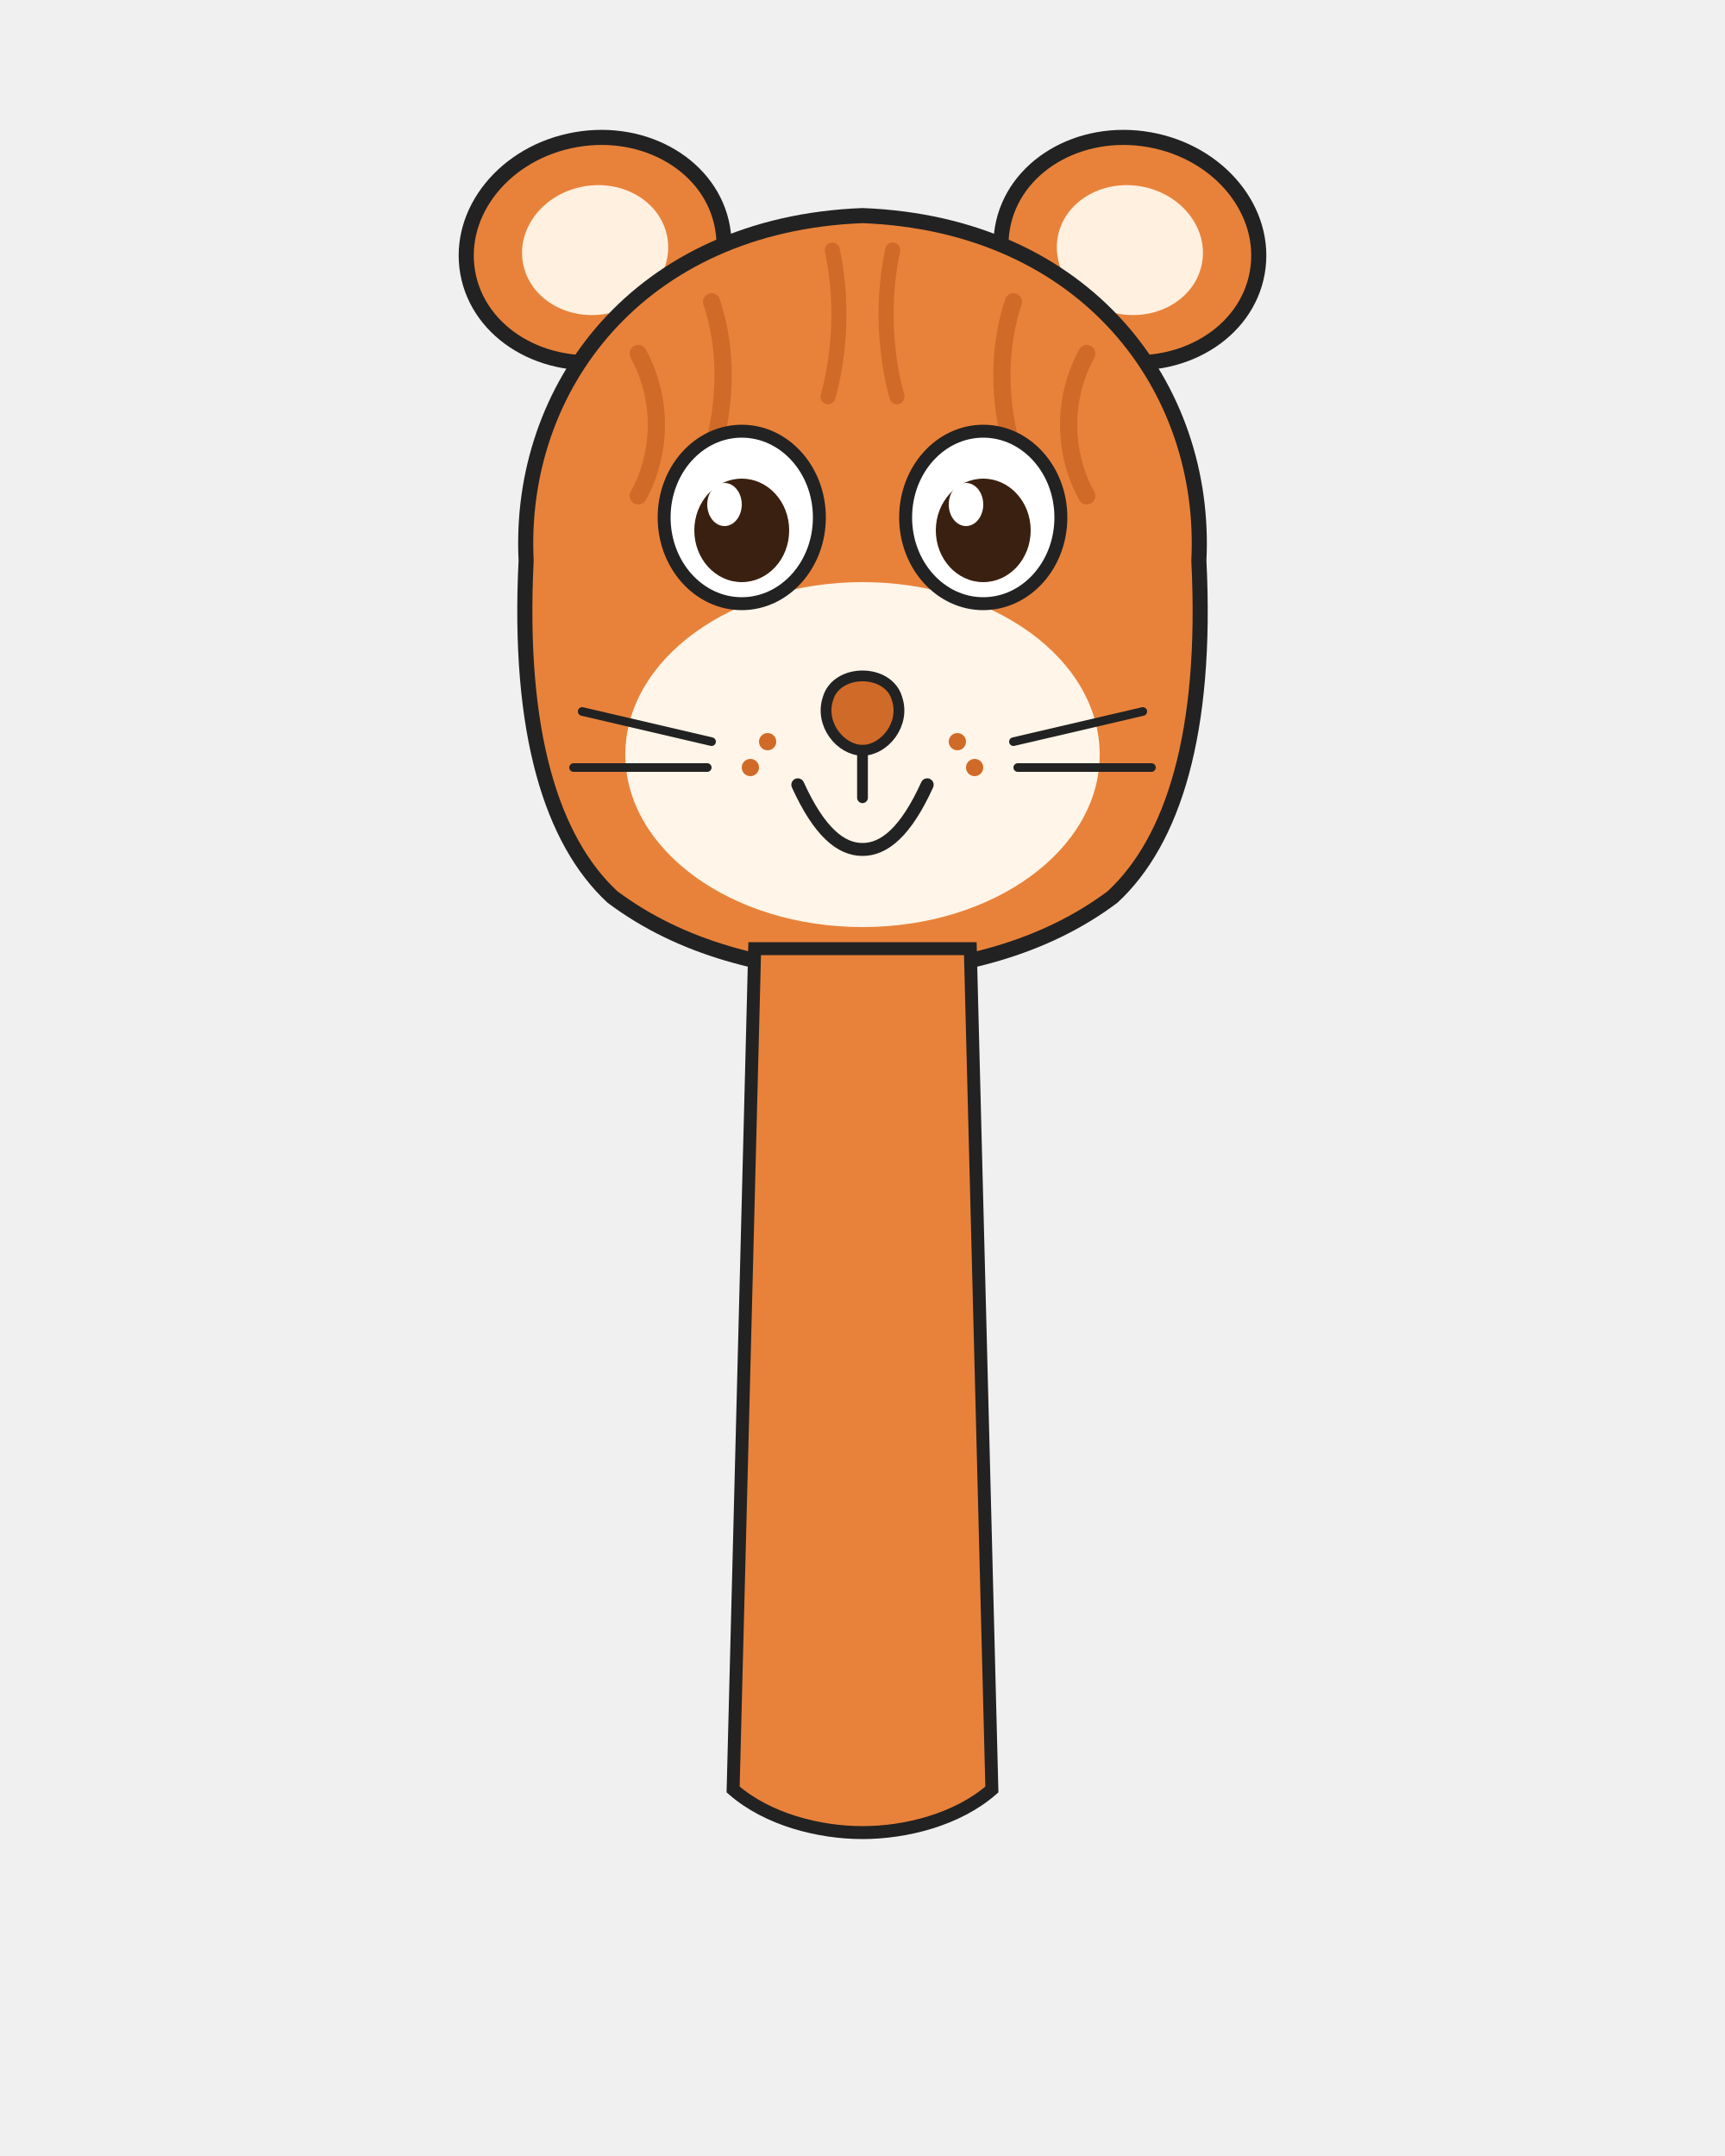
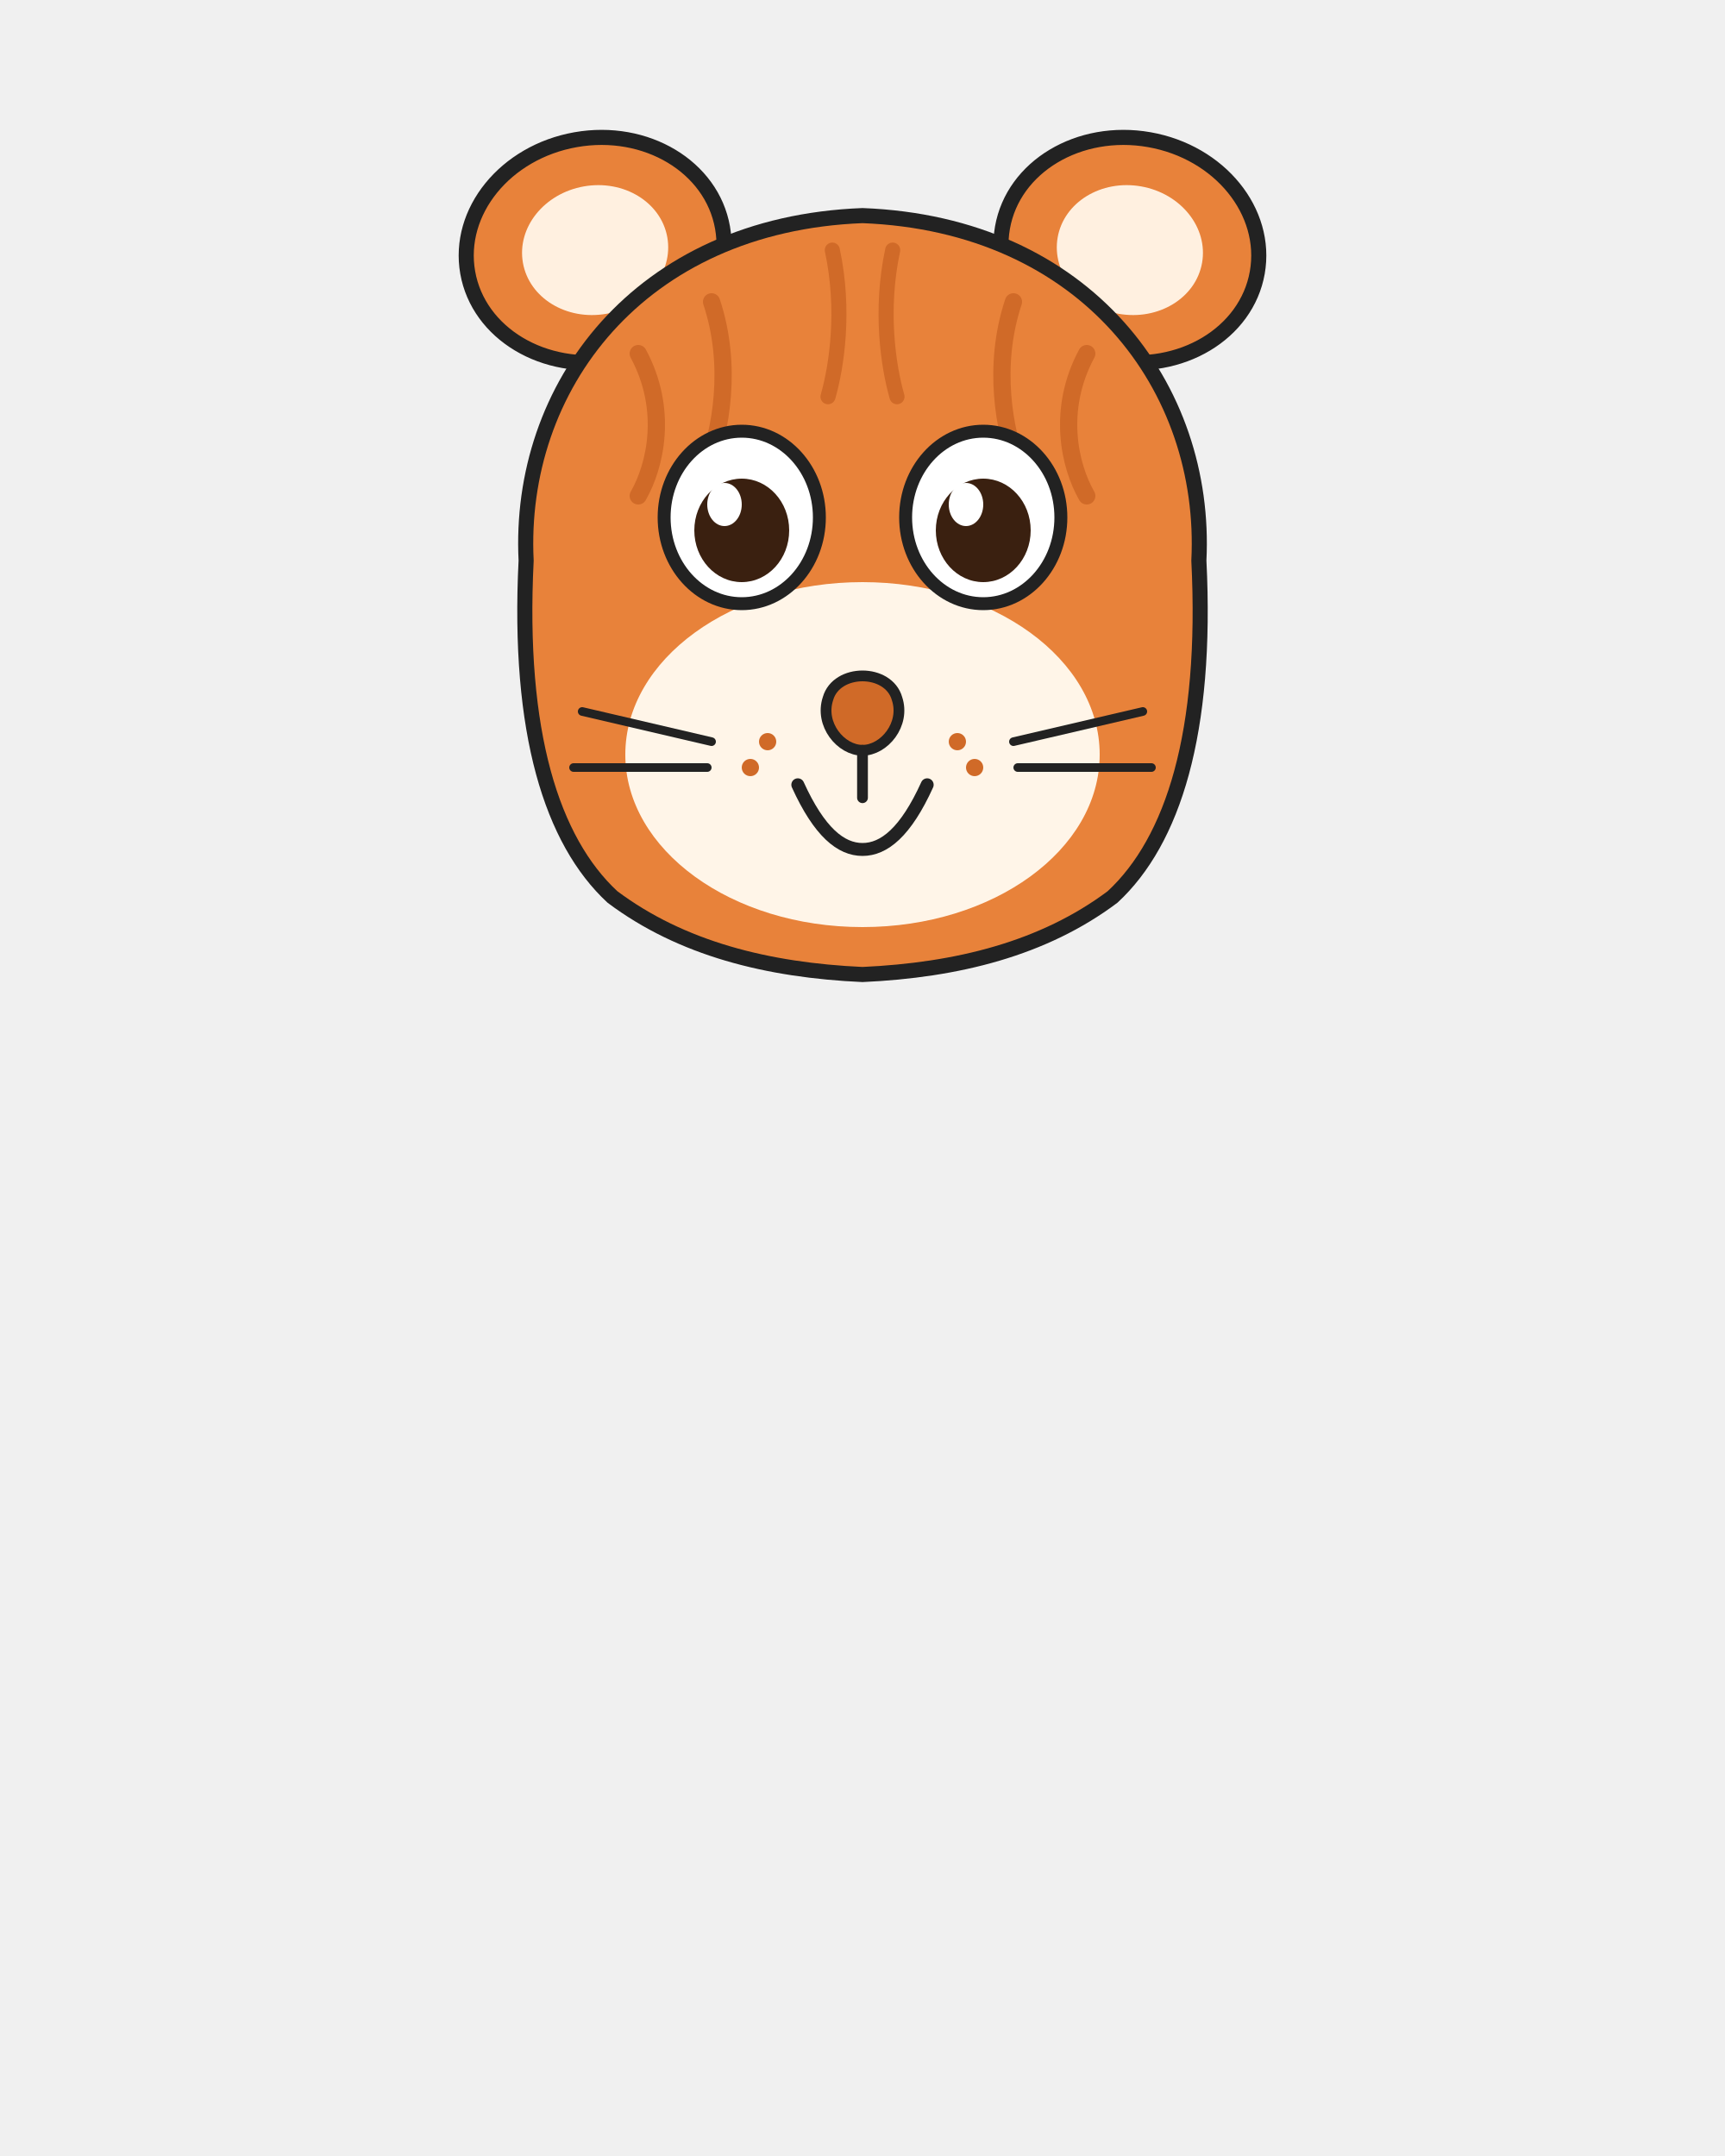
<svg xmlns="http://www.w3.org/2000/svg" viewBox="0 0 400 500">
  <ellipse cx="138" cy="58" rx="30" ry="26" fill="#E8823A" stroke="#222" stroke-width="3.5" transform="rotate(-10, 138, 58)" />
  <ellipse cx="138" cy="58" rx="17" ry="15" fill="#FFF0E0" stroke="none" transform="rotate(-10, 138, 58)" />
  <ellipse cx="262" cy="58" rx="30" ry="26" fill="#E8823A" stroke="#222" stroke-width="3.5" transform="rotate(10, 262, 58)" />
  <ellipse cx="262" cy="58" rx="17" ry="15" fill="#FFF0E0" stroke="none" transform="rotate(10, 262, 58)" />
  <path d="M122,130 C120,90 148,52 200,50 C252,52 280,90 278,130 C280,170 272,195 258,208 C242,220 222,225 200,226 C178,225 158,220 142,208 C128,195 120,170 122,130Z" fill="#E8823A" stroke="#222" stroke-width="3.5" />
  <ellipse cx="200" cy="175" rx="55" ry="40" fill="#FFF5E8" stroke="none" />
  <path d="M148,82 C155,95 152,108 148,115" fill="none" stroke="#D06A28" stroke-width="4" stroke-linecap="round" />
  <path d="M165,70 C170,85 167,100 164,108" fill="none" stroke="#D06A28" stroke-width="4" stroke-linecap="round" />
  <path d="M252,82 C245,95 248,108 252,115" fill="none" stroke="#D06A28" stroke-width="4" stroke-linecap="round" />
  <path d="M235,70 C230,85 233,100 236,108" fill="none" stroke="#D06A28" stroke-width="4" stroke-linecap="round" />
  <path d="M193,58 C196,72 194,85 192,92" fill="none" stroke="#D06A28" stroke-width="3.5" stroke-linecap="round" />
  <path d="M207,58 C204,72 206,85 208,92" fill="none" stroke="#D06A28" stroke-width="3.5" stroke-linecap="round" />
  <ellipse cx="172" cy="120" rx="18" ry="20" fill="#FFFFFF" stroke="#222" stroke-width="3" />
  <ellipse cx="172" cy="123" rx="11" ry="12" fill="#3A2010" />
  <ellipse cx="168" cy="117" rx="4" ry="5" fill="#FFFFFF" />
  <ellipse cx="228" cy="120" rx="18" ry="20" fill="#FFFFFF" stroke="#222" stroke-width="3" />
  <ellipse cx="228" cy="123" rx="11" ry="12" fill="#3A2010" />
  <ellipse cx="224" cy="117" rx="4" ry="5" fill="#FFFFFF" />
  <path d="M192,162 C194,155 206,155 208,162 C210,168 205,174 200,174 C195,174 190,168 192,162Z" fill="#D06A28" stroke="#222" stroke-width="2.5" />
  <path d="M185,182 C190,193 195,197 200,197 C205,197 210,193 215,182" fill="none" stroke="#222" stroke-width="3" stroke-linecap="round" />
  <line x1="200" y1="174" x2="200" y2="185" stroke="#222" stroke-width="2.5" stroke-linecap="round" />
  <circle cx="178" cy="172" r="2" fill="#D06A28" />
  <circle cx="174" cy="178" r="2" fill="#D06A28" />
  <circle cx="222" cy="172" r="2" fill="#D06A28" />
  <circle cx="226" cy="178" r="2" fill="#D06A28" />
  <line x1="135" y1="165" x2="165" y2="172" stroke="#222" stroke-width="2" stroke-linecap="round" />
  <line x1="133" y1="178" x2="164" y2="178" stroke="#222" stroke-width="2" stroke-linecap="round" />
  <line x1="265" y1="165" x2="235" y2="172" stroke="#222" stroke-width="2" stroke-linecap="round" />
  <line x1="267" y1="178" x2="236" y2="178" stroke="#222" stroke-width="2" stroke-linecap="round" />
-   <path d="M175,220 L170,415 C178,422 190,425 200,425 C210,425 222,422 230,415 L225,220Z" fill="#E8823A" stroke="#222" stroke-width="3" />
</svg>
